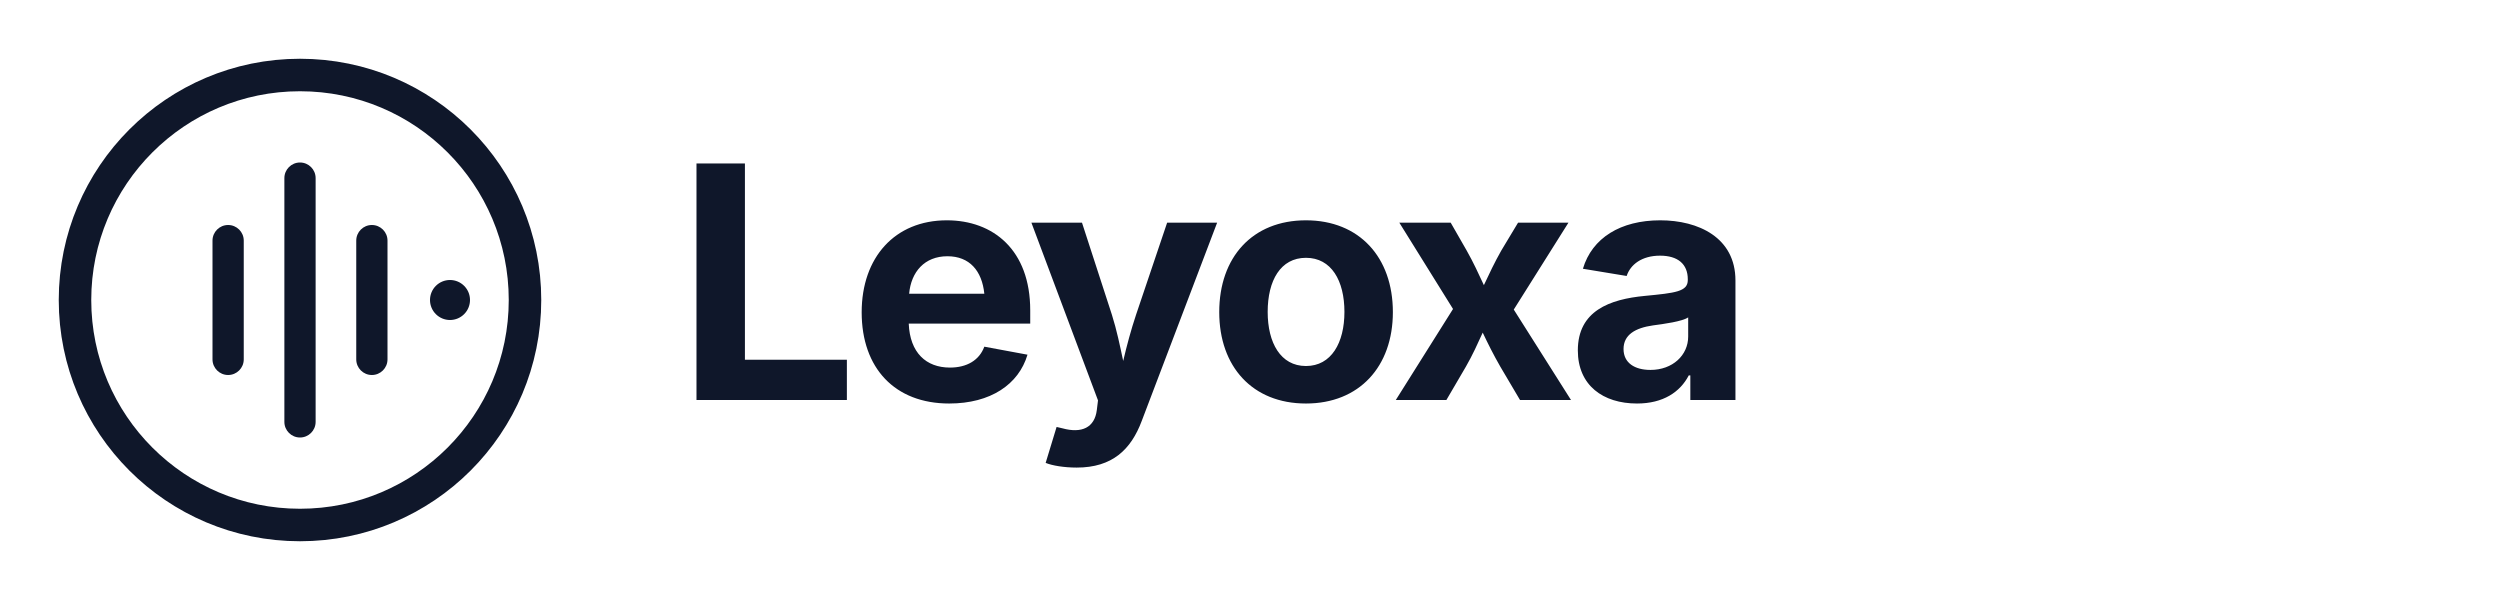
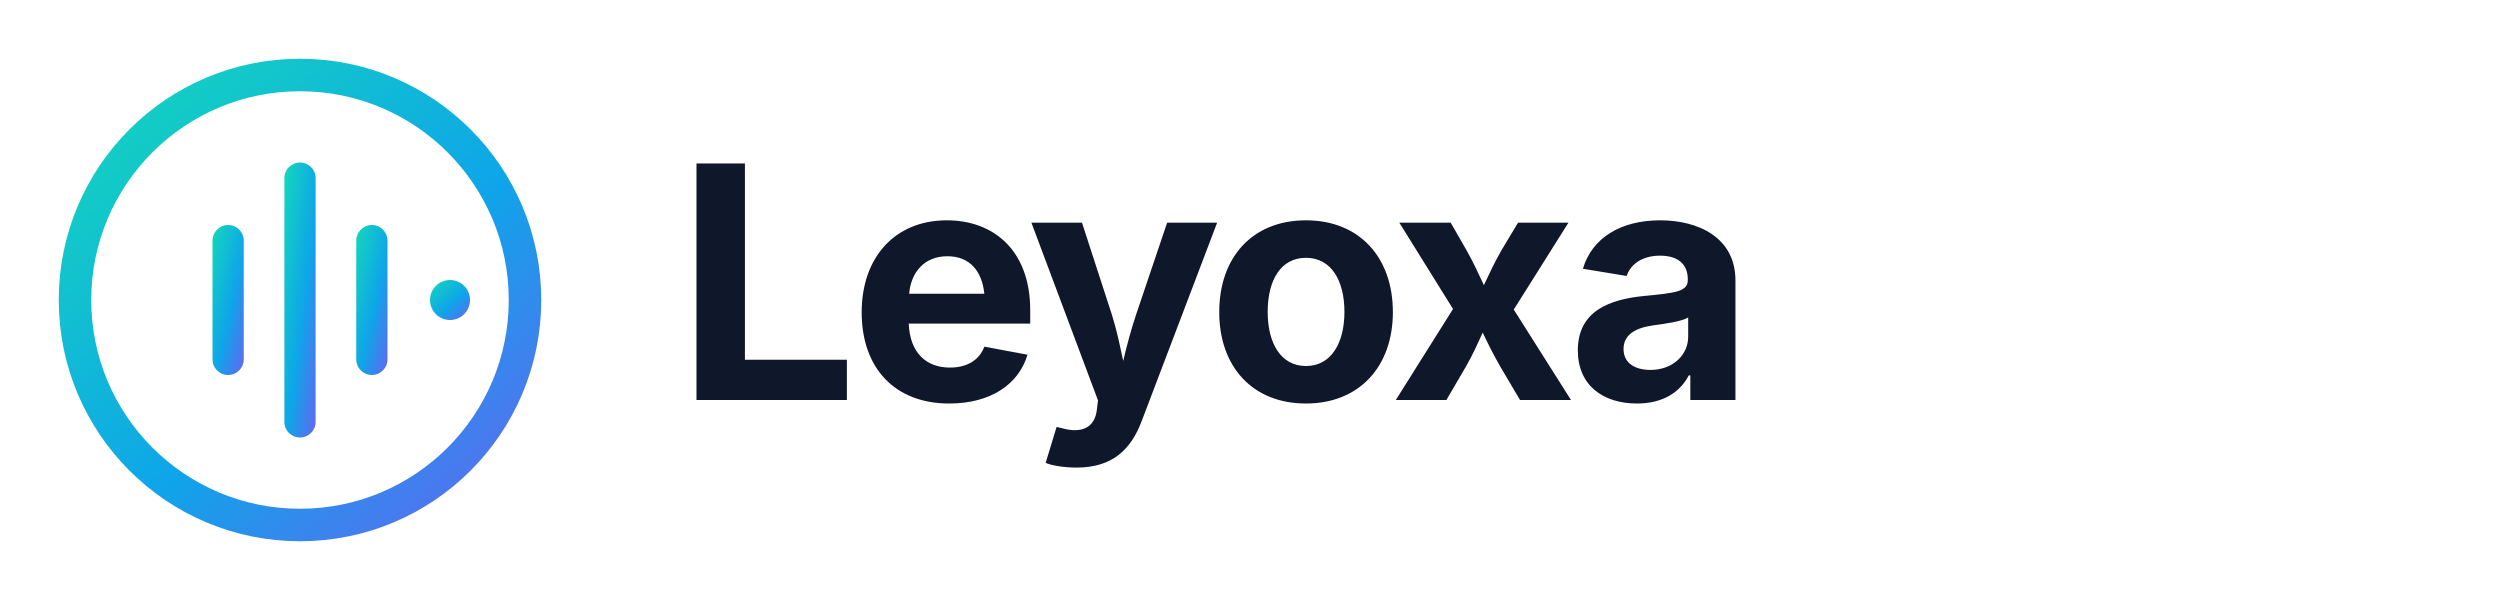
<svg xmlns="http://www.w3.org/2000/svg" width="200" height="48" viewBox="0 0 200 48" fill="none" role="img" aria-label="Leyoxa">
+   <defs>
+     <linearGradient id="leyoxaNavGrad" x1="10%" y1="0%" x2="100%" y2="100%">
+       <stop offset="0%" stop-color="#14d3bf" />
+       <stop offset="55%" stop-color="#0ea5e9" />
+       <stop offset="100%" stop-color="#6366f1" />
+     </linearGradient>
+   </defs>
  <g transform="translate(4,4)">
-     <circle cx="20" cy="20" r="18" stroke="#0F172A" stroke-width="2.6" fill="none" />
-     <rect x="13" y="14" width="2.5" height="12" rx="1.25" fill="#0F172A" />
-     <rect x="18.75" y="9" width="2.5" height="22" rx="1.25" fill="#0F172A" />
-     <rect x="24.5" y="14" width="2.5" height="12" rx="1.25" fill="#0F172A" />
-     <circle cx="32" cy="20" r="1.6" fill="#0F172A" />
+     <circle cx="20" cy="20" r="18" stroke="url(#leyoxaNavGrad)" stroke-width="2.6" fill="none" />
+     <rect x="13" y="14" width="2.5" height="12" rx="1.25" fill="url(#leyoxaNavGrad)" />
+     <rect x="18.75" y="9" width="2.5" height="22" rx="1.25" fill="url(#leyoxaNavGrad)" />
+     <rect x="24.5" y="14" width="2.5" height="12" rx="1.25" fill="url(#leyoxaNavGrad)" />
+     <circle cx="32" cy="20" r="1.6" fill="url(#leyoxaNavGrad)" />
  </g>
  <text x="54" y="32" font-family="Sora, Manrope, Inter, system-ui, -apple-system, sans-serif" font-size="26" font-weight="700" letter-spacing="-0.8" fill="#0F172A">Leyoxa</text>
</svg>
